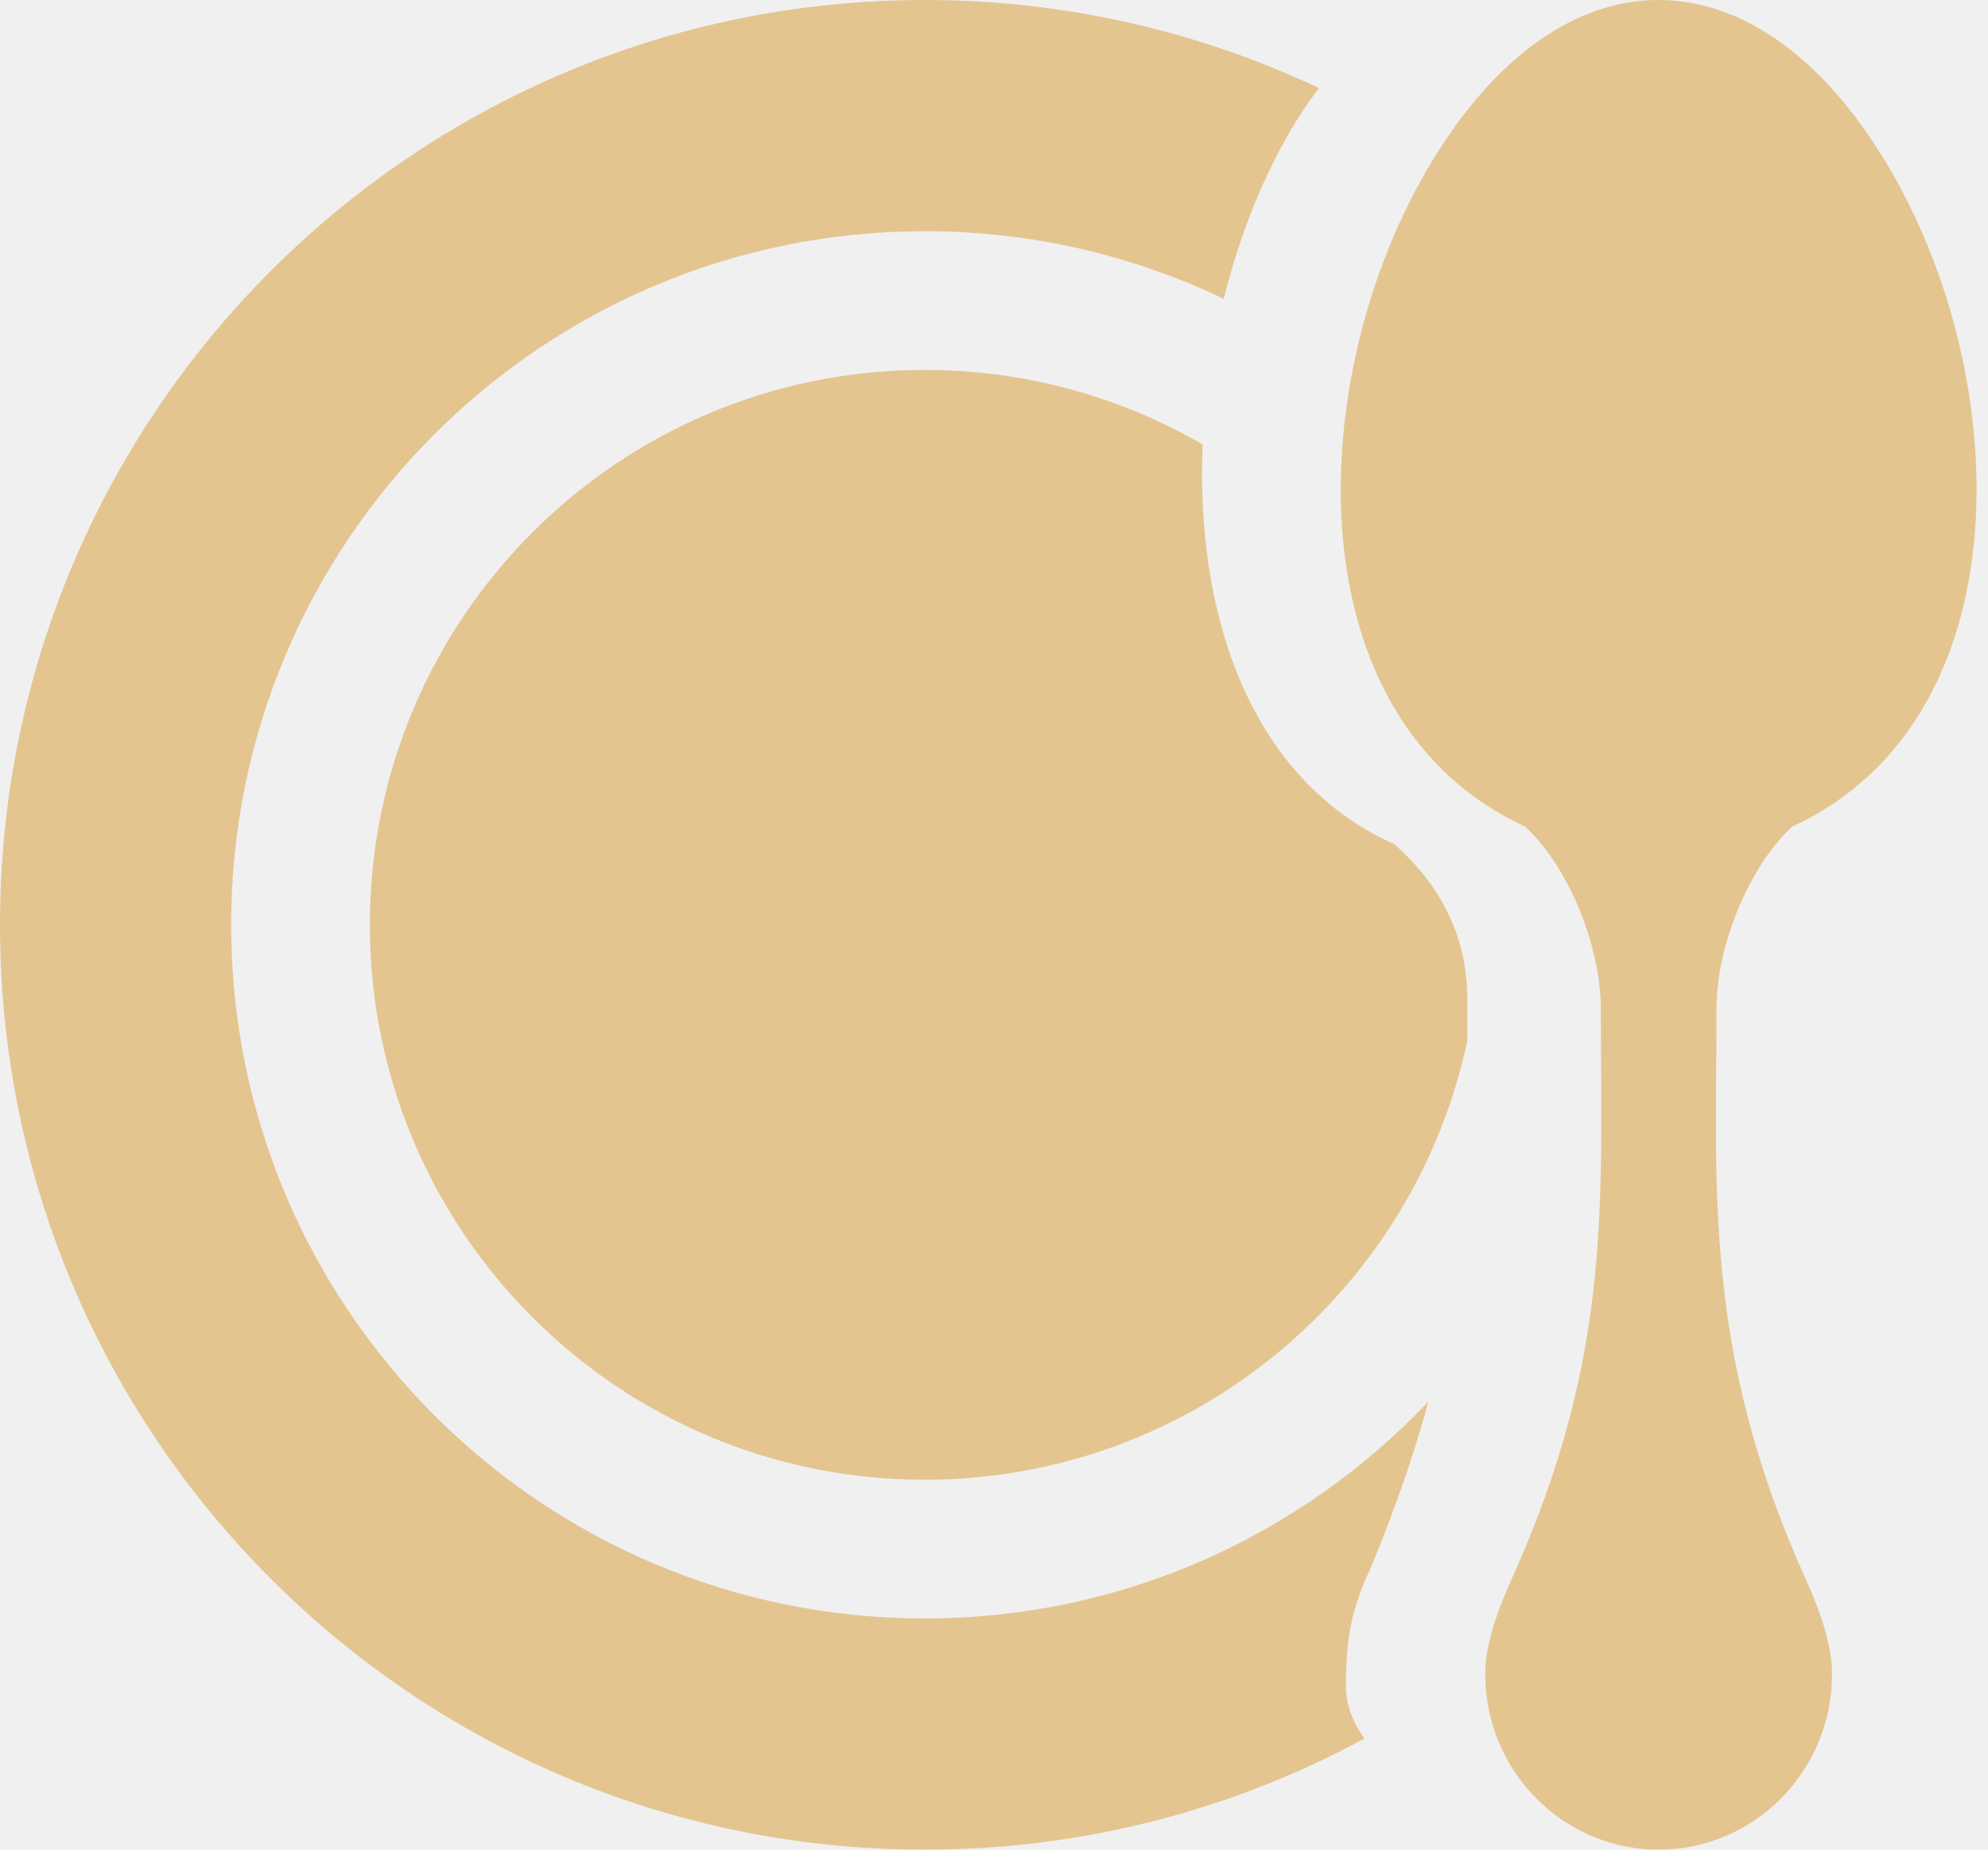
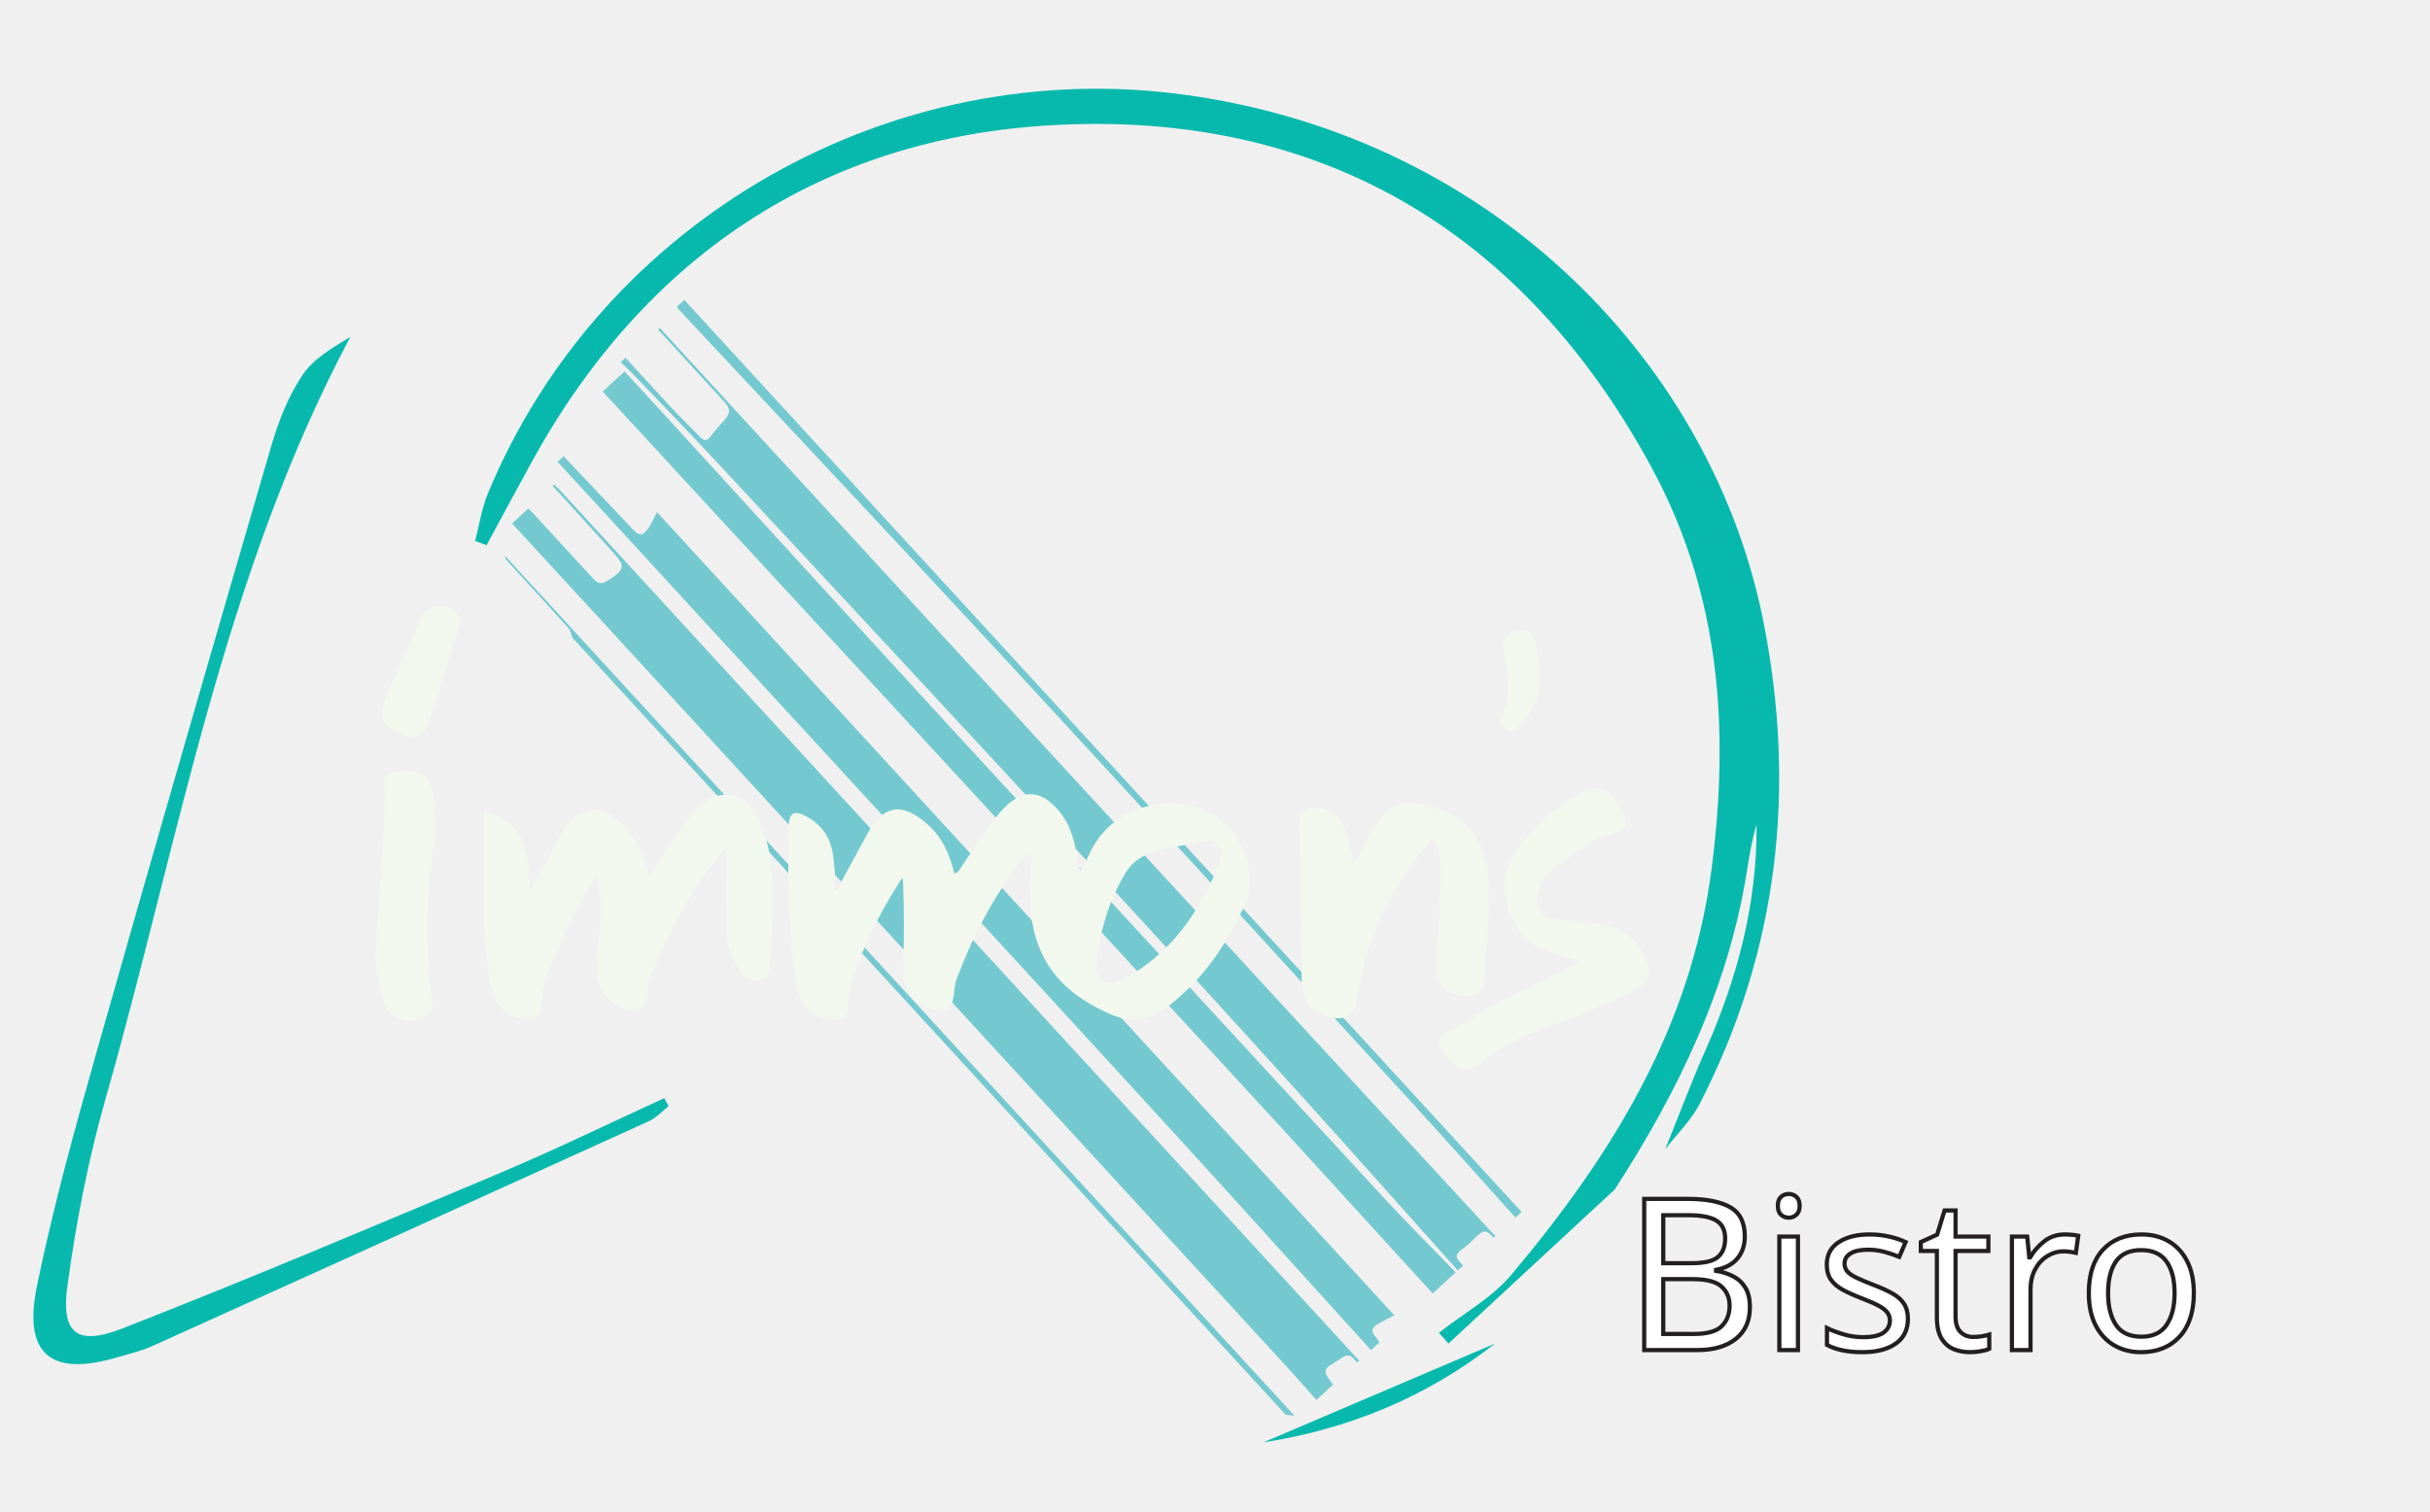
- <svg xmlns="http://www.w3.org/2000/svg" width="43" height="40" viewBox="0 0 43 40" fill="none">
-   <path fill-rule="evenodd" clip-rule="evenodd" d="M29.513 37.597C26.684 39.13 23.444 40 20 40C8.954 40 0 31.046 0 20C0 8.954 8.954 0 20 0C23.052 0 25.945 0.684 28.533 1.906C28.366 2.119 28.209 2.343 28.062 2.579C27.37 3.69 26.825 5.032 26.47 6.463C24.511 5.525 22.317 5 20 5C11.716 5 5 11.716 5 20C5 28.284 11.716 35 20 35C24.291 35 28.162 33.198 30.896 30.309C30.596 31.415 30.189 32.603 29.637 33.932C29.226 34.809 29.112 35.449 29.112 36.46C29.112 36.866 29.26 37.247 29.513 37.597ZM26.014 9.613C25.857 13.277 27.031 16.866 30.163 18.256C31.135 19.128 31.738 20.212 31.738 21.62C31.738 21.922 31.738 22.219 31.737 22.51C30.583 27.932 25.767 32 20 32C13.373 32 8 26.627 8 20C8 13.373 13.373 8 20 8C22.191 8 24.246 8.587 26.014 9.613Z" fill="#E4C590" />
-   <path d="M38.761 17.878C43.798 15.558 43.578 8.151 40.81 3.539C38 -1.146 33.794 -1.214 30.943 3.539C28.19 8.126 27.936 15.549 32.992 17.878C33.918 18.741 34.626 20.435 34.626 21.827C34.626 26.016 34.884 29.309 32.7 34.139C32.309 35.007 32.126 35.663 32.126 36.206C32.126 38.298 33.808 40 35.877 40C37.945 40 39.627 38.298 39.627 36.206C39.627 35.663 39.444 35.007 39.053 34.139C36.839 29.242 37.127 25.722 37.127 21.827C37.127 20.435 37.835 18.741 38.761 17.878Z" fill="#E4C590" />
+ <svg xmlns="http://www.w3.org/2000/svg" id="Layer_1" data-name="Layer 1" viewBox="0 0 579.44 360.44">
+   <defs>
+     <style>
+       .cls-1 {
+         fill: #fff;
+         font-family: OCRAExtended, 'OCR A Extended';
+         font-size: 50.51px;
+         stroke: #231f20;
+         stroke-miterlimit: 10;
+       }
+ 
+       .cls-2 {
+         fill: #f2f8ee;
+       }
+ 
+       .cls-2, .cls-3, .cls-4 {
+         stroke-width: 0px;
+       }
+ 
+       .cls-5 {
+         opacity: .53;
+       }
+ 
+       .cls-3 {
+         fill: #07b9ad;
+       }
+ 
+       .cls-4 {
+         fill: #04a6b2;
+       }
+     </style>
+   </defs>
+   <g class="cls-5">
+     <path class="cls-4" d="M313.92,333.93c-2.37-2.66-4.7-5.34-7.11-7.96-53.48-58.26-106.97-116.51-160.46-174.76-7.62-8.3-15.25-16.58-22.88-24.87-.42-.46-.84-.92-1.36-1.48,1.32-1.21,2.54-2.33,3.87-3.56.31.31.68.64,1.01,1,4.67,5.07,9.32,10.16,14,15.22,1.83,1.98,2.33,2.02,4.49.6.09-.06.19-.12.28-.18,3.11-2.14,3.26-3.02.7-5.88-4.45-4.96-8.96-9.87-13.44-14.81-.4-.44-.81-.88-1.22-1.33.11-.12.22-.23.33-.35.41.39.85.75,1.23,1.17,18.85,20.53,37.69,41.08,56.54,61.61,44.58,48.57,89.16,97.13,133.74,145.69.16.17.32.33.49.49l-.5.46c-1.67-2.04-2.3-2.13-4.34-.68-.63.45-1.3.87-1.98,1.25-1.2.66-1.57,1.56-.8,2.78.42.66.92,1.28,1.38,1.91-1.33,1.22-2.66,2.44-3.99,3.66Z" />
+     <path class="cls-4" d="M347.61,303.01c-14.13-15.78-28.18-31.63-42.41-47.32-16.84-18.57-33.75-37.06-50.76-55.47-27.62-29.89-55.33-59.69-83.04-89.49-6.58-7.08-13.31-14.02-19.98-21.01-1.07-1.12-2.2-2.16-3.4-3.33l1.14-1.05c3.72,4.05,7.36,8.07,11.06,12.03,2.2,2.35,4.5,4.6,6.76,6.89.99,1,1.72.9,2.52-.22.94-1.33,2.08-2.51,3.16-3.75,1.6-1.84,1.6-2.74-.14-4.65-4.79-5.24-9.59-10.47-14.39-15.71-.4-.43-.79-.86-1.19-1.29.14-.13.28-.26.42-.39,4.63,5.05,9.26,10.09,13.89,15.14,27.94,30.41,55.86,60.83,83.82,91.23,33.36,36.27,66.76,72.51,100.14,108.76.44.48.93.92,1.4,1.38l-.5.46c-1.68-1.9-2.25-1.95-3.92-.39-1.02.96-2,1.98-3.12,2.81-2.21,1.64-2.27,2.14-.2,4.22l-1.25,1.15Z" />
+     <path class="cls-4" d="M326.9,322.02c-17.39-19.18-34.71-38.43-52.2-57.52-33.99-37.12-68.08-74.15-102.12-111.21-12.75-13.89-25.5-27.77-38.25-41.66-.43-.47-.86-.93-1.37-1.49l1.45-1.33c.44.48.86.95,1.29,1.4,5.08,5.37,10.15,10.74,15.24,16.09,1.45,1.52,2.24,1.58,3.47-.05.92-1.22,1.51-2.7,2.25-4.09,58.54,63.78,117.21,127.71,175.82,191.57-1.37.72-2.72,1.37-4.02,2.12-1.33.78-1.64,1.78-.41,3.05.36.37.58.86.86,1.3-.67.61-1.33,1.22-2,1.83Z" />
+     <path class="cls-4" d="M341.62,308.51c-12.53-13.73-25.04-27.49-37.6-41.19-16.14-17.58-32.32-35.12-48.49-52.68-12.76-13.85-25.51-27.7-38.27-41.54-15.98-17.33-31.98-34.64-47.96-51.96-8.03-8.7-16.05-17.41-24.07-26.12-.48-.52-.95-1.04-1.51-1.64,1.84-1.69,3.6-3.31,5.22-4.79,2.94,3.2,5.88,6.4,8.81,9.6,23.03,25.17,46,50.38,69.08,75.51,34.3,37.33,68.65,74.62,103.03,111.88,5.62,6.09,11.5,11.94,17.26,17.9-1.83,1.68-3.66,3.36-5.49,5.04Z" />
+     <path class="cls-4" d="M361.34,290.41c-8.04-8.94-16.01-17.93-24.12-26.8-32.09-35.08-64.12-70.22-96.38-105.15-26.21-28.38-52.7-56.5-79.07-84.73-.12-.13-.22-.28-.41-.52l1.82-1.67c.53.58,1.09,1.19,1.64,1.79,65.43,71.29,130.86,142.59,196.3,213.88.57.62,1.14,1.23,1.71,1.84-.5.46-1,.92-1.5,1.37Z" />
+     <path class="cls-4" d="M136.51,152.15c-.32-.8-.44-1.76-.98-2.36-4.84-5.4-9.75-10.73-14.64-16.08-.26-.29-.5-.6-.47-1.14,62.76,68.38,125.52,136.76,188.23,205.09-.66-.07-1.37-.14-2.07-.21-56.69-61.77-113.38-123.53-170.06-185.3Z" />
+   </g>
+   <path class="cls-3" d="M159.43,263.82c-1.53,1.21-2.89,2.78-4.62,3.57-39.48,17.96-78.99,35.86-118.53,53.69-2.62,1.18-5.48,1.83-8.25,2.65-15.83,4.71-22.58-.62-19.23-16.95,3.91-19.09,9.16-37.94,14.47-56.7,13.59-47.98,27.46-95.89,41.43-143.76,1.71-5.85,4.04-11.79,7.39-16.81,2.66-3.99,7.33-6.64,11.45-9.16-30.54,57.41-40.97,120.76-58.38,181.77-4.14,14.53-7.02,29.53-9.08,44.51-1.57,11.41,2.23,14.49,13.09,10.24,30.28-11.84,60.23-24.51,90.19-37.15,13.16-5.55,26.02-11.83,39.02-17.78.35.63.69,1.25,1.04,1.88Z" />
+   <g>
+     <path class="cls-3" d="M385,283.75c-13.2,12.24-26.41,24.47-39.61,36.71-.76-.85-1.53-1.71-2.29-2.56,5.82-4.57,12.62-8.3,17.28-13.84,23.74-28.25,42.78-58.66,47.73-96.64,4.37-33.55,2.06-65.64-14.17-95.7-30.79-57.01-79.77-85.59-143.6-81.83-54.37,3.2-96.41,31.21-123.27,79.79-3.73,6.75-7.36,13.57-11.03,20.35-.91-.33-1.82-.67-2.73-1,.99-3.79,1.54-7.76,3.03-11.34C143.45,52.33,212.66,12.86,282.87,22.65c74.71,10.42,125.65,65.44,137.58,125.41,7.97,40.05,3.64,78.66-15.15,115.22-2.04,3.97-5.45,7.24-8.22,10.83,3.19-7.89,6.16-15.87,9.61-23.64,7.61-17.19,12.32-34.97,12.17-53.83-1.14,3.78-1.74,7.68-2.37,11.57-4.47,27.69-16.42,52.27-31.48,75.55Z" />
+     <path class="cls-3" d="M301.23,344.05c18.42-7.86,36.85-15.73,55.27-23.59-16.35,12.8-34.89,20.4-55.27,23.59Z" />
+   </g>
+   <g>
+     <path class="cls-2" d="M199.52,212.29c2.42-4.44,4.87-8.87,7.26-13.33,3.77-7.02,8.39-7.71,14.37-2.37,3.57,3.18,5.34,7.19,6.4,11.75,1.19-.3,1.54-1.38,2.09-2.17,2.77-4.03,5.27-8.25,8.46-11.99.68-.79,1.37-1.59,2.15-2.27,4.01-3.48,7.59-3.28,11.32.48,3.46,3.49,4.68,7.91,5.39,12.57.12.79.34,1.57.55,2.54,1.33-1.36,1.8-3.01,2.55-4.46,3.47-6.74,9.15-10.31,16.46-11.28,9.83-1.31,18.39,4.34,20.91,13.68.99,3.66.76,7.46-.82,10.87-4.38,9.45-10.17,17.87-18.69,24.17-4.05,3-8.27,3.5-12.91,1.52-9.31-3.98-16.27-10.04-18.55-20.38-.77-3.5-.93-7.05-.88-10.62.02-1.49.22-2.98.17-4.47-.03-.88.62-2.18-.43-2.59-1.14-.45-1.48.91-2.04,1.65-6.51,8.53-11.43,17.93-15.18,27.96-.46,1.22-.51,2.6-.69,3.92-.46,3.33-1.93,4.24-5.21,3.18-4.42-1.42-6.98-4.73-6.84-9.45.2-6.79.26-13.56,0-20.34-.02-.48,0-.97-.19-1.5-4.28,6.53-7.91,13.34-10.6,20.62-1.14,3.09-2.39,6.13-2.34,9.59.03,2.93-1.95,4.12-4.87,3.42-4.76-1.13-6.76-3.59-7.58-8.79-1.92-12.19-1.89-24.46-1.72-36.74.05-3.74,1.24-4.39,4.46-2.6,3.85,2.15,5.8,5.52,6.21,9.85.24,2.49.68,4.98.19,7.51.2.03.41.06.61.09ZM261.43,230.06c.01,4.09,2.6,5.57,6.24,3.63,8.09-4.32,14.17-10.68,18.64-18.66,1.78-3.18,3.52-6.38,4.53-9.87.97-3.35-.98-5.3-4.33-4.44-2.96.76-5.98,1.13-8.95,1.76-3.66.78-7.04,2.29-9.07,5.58-4.21,6.81-6.24,14.36-7.07,22Z" />
+     <path class="cls-2" d="M103.76,195.63c.25,5.45-1.21,10.73-1.54,16.14-.38,6.34-.39,12.67-.03,19,.15,2.71.36,5.43,1.03,8.12.61,2.45-2.84,4.88-6.09,4.57-1.93-.18-3.5-.99-4.79-2.5-1.14-1.34-3-11.07-2.83-13.29.52-6.75.88-13.51,1.35-20.26.39-5.57.73-11.14.99-16.71.06-1.33-.09-2.67-.15-4-.07-1.46.84-2.31,2.06-2.52,6.69-1.15,9.23.76,9.98,7.41.15,1.33.02,2.68.02,4.03Z" />
+     <path class="cls-2" d="M142.67,209.16c-1.17.23-1.32,1.1-1.66,1.66-4.45,7.44-8.18,15.23-11.03,23.44-.44,1.27-.7,2.53-.7,3.89-.02,5.32-2.28,5.4-6.28,4.33-4.19-1.13-5.5-4.68-6.23-8.58-1.79-9.58-1.34-19.26-1.35-28.92,0-3.73,0-7.45,0-11.39,4.05,1.02,7.24,2.86,8.99,6.73,1.64,3.62,1.85,7.49,1.82,11.41.18.04.36.07.54.11,1.3-2.4,2.57-4.83,3.92-7.2,1.6-2.81,2.74-5.91,5-8.32,3.79-4.07,7.59-4.17,11.82-.52,3.9,3.37,6.08,7.65,7.06,12.92,1.77-1.67,2.69-3.61,3.87-5.33,2.23-3.23,4.34-6.54,6.83-9.58,3.18-3.89,7.69-5.28,11.09-3.49,2.58,1.36,3.93,3.71,5.01,6.25,2.53,5.9,2.99,12.16,2.9,18.46-.07,4.99-.48,9.97-.65,14.96-.05,1.64-.07,3.31-1.96,3.76-1.88.44-3.61.06-4.91-1.71-2.36-3.23-3.44-6.86-3.51-10.77-.1-6.17-.03-12.34-.03-19.06-2.97,3.07-5.03,6.18-7.06,9.29-4.71,7.22-8.6,14.84-11.44,23-.43,1.25-.16,2.48-.56,3.71-.83,2.55-1.85,3.27-4.39,2.72-4.38-.96-7.41-4.69-7.51-9.2-.13-5.36,1.1-10.64.99-16.01-.05-2.17-.54-4.26-.58-6.56Z" />
+     <path class="cls-2" d="M322.93,205.77c2.18-3.38,3.55-6.81,5.68-9.83,3.43-4.88,7.2-5.01,11.08-4.04,10.95,2.73,14.86,8.98,15.32,19.39.32,7.37-.91,14.7-.91,22.08,0,3.77-2.8,5.11-7.14,3.77-3.05-.94-4.51-2.85-4.39-6.34.25-7.22.64-14.43,1.01-21.64.14-2.69-.2-5.29-1.15-7.81-.4-1.07-.75-1.53-1.72-.36-8.96,10.84-15.19,22.91-17.05,37.02-.26,1.96-.8,4.03-3.12,4.68-2.74.77-6.93-.85-8.53-3.13-1.49-2.13-1.62-4.59-1.65-7.02-.09-8.2-.04-16.41-.12-24.61-.04-3.65-.32-7.3-.37-10.95-.05-3.9,1.49-4.89,5.28-4.09,5.03,1.06,5.75,5.13,6.74,9.06.3,1.19.37,2.44,1.06,3.82Z" />
+     <path class="cls-2" d="M376.73,229.38c-2.74-.87-5.35-1.62-7.89-2.53-5.8-2.09-8.51-6.62-9.77-12.38-1.52-6.95,2.2-11.77,6.47-16.34,3.1-3.33,6.75-6.07,10.53-8.57,4.08-2.69,7.58-1.72,10.02,2.57.18.32.35.65.5.98,1.99,4.32,1.71,4.72-2.83,5.86-4.02,1.02-7.08,3.85-10.44,6.09-2.17,1.45-4.08,3.22-5.53,5.43-1.31,1.98-1.73,4.21-.71,6.32,1.09,2.24,3.43,2.57,5.7,2.7,4.21.24,8.42.5,12.46,1.83,4.1,1.35,7.82,6.38,7.84,10.68,0,2.02-1.48,3-3.14,3.89-7.47,3.97-15.29,7.08-23.23,9.95-5.04,1.82-9.65,4.39-13.79,7.83-2.24,1.86-4.41,1.77-6.56-.17-.44-.4-.88-.82-1.23-1.29-2.91-3.95-2.69-5.04,1.6-7,4.12-1.89,7.73-4.87,11.84-6.88,5.33-2.6,10.71-5.1,16.08-7.63.65-.31,1.4-.45,2.1-1.32Z" />
+     <path class="cls-2" d="M91.19,170.04c.19-2.69,1.4-5.09,2.42-7.5,2.18-5.13,4.75-10.1,6.9-15.25,1.48-3.55,6.43-3.11,8.27-1.21.99,1.03,1.07,2.29.67,3.53-2.47,7.82-4.96,15.63-7.51,23.42-.71,2.17-3.15,3.27-5.29,2.45-1.16-.44-2.26-1.04-3.37-1.61-1.55-.79-2.24-2.08-2.1-3.83Z" />
+     <path class="cls-2" d="M362.94,150.49c1.89-.35,2.93.87,3.24,2.64.72,4.07,1.25,8.16.52,12.3-.56,3.21-2.39,5.66-4.57,7.89-1.06,1.08-2.34,1.17-3.61.26-1.31-.94-.8-2.09-.27-3.16,2.05-4.19,1.41-8.54.71-12.87-.12-.71-.21-1.45-.37-2.17-.78-3.46,1.26-4.96,4.36-4.9Z" />
+   </g>
+   <text class="cls-1" transform="translate(387.16 322.02)">
+     <tspan x="0" y="0">Bistro</tspan>
+   </text>
</svg>
